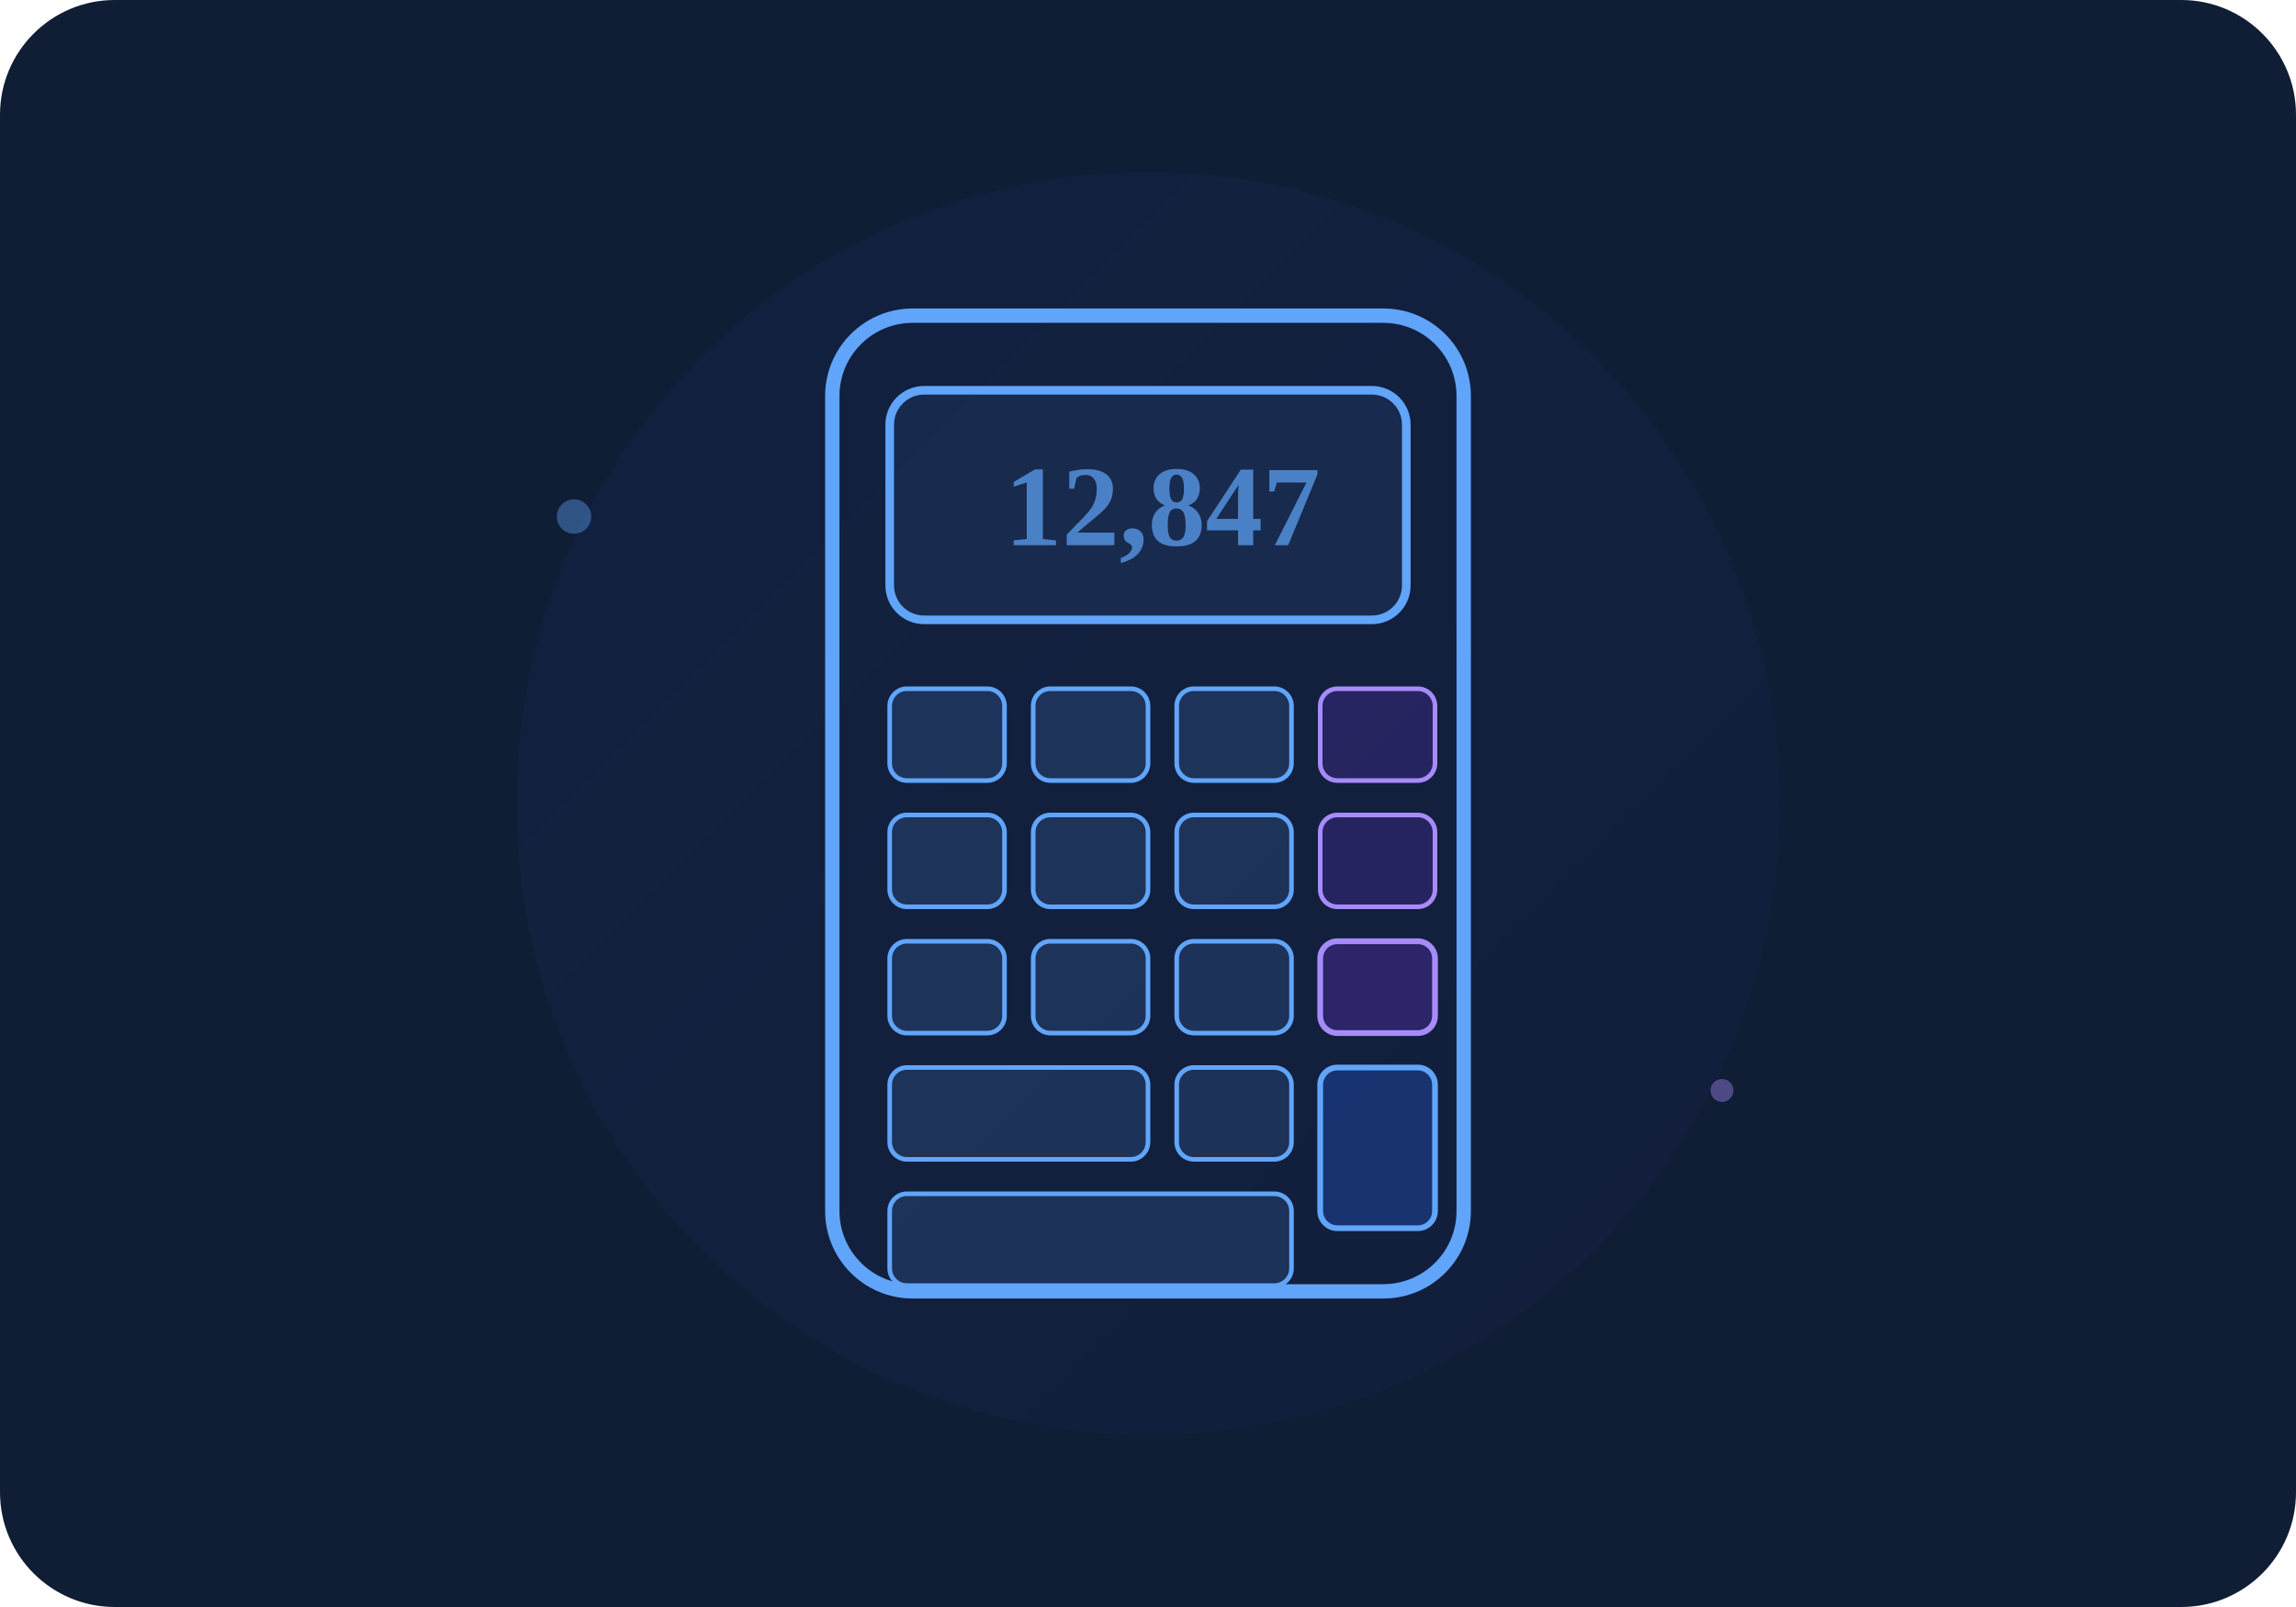
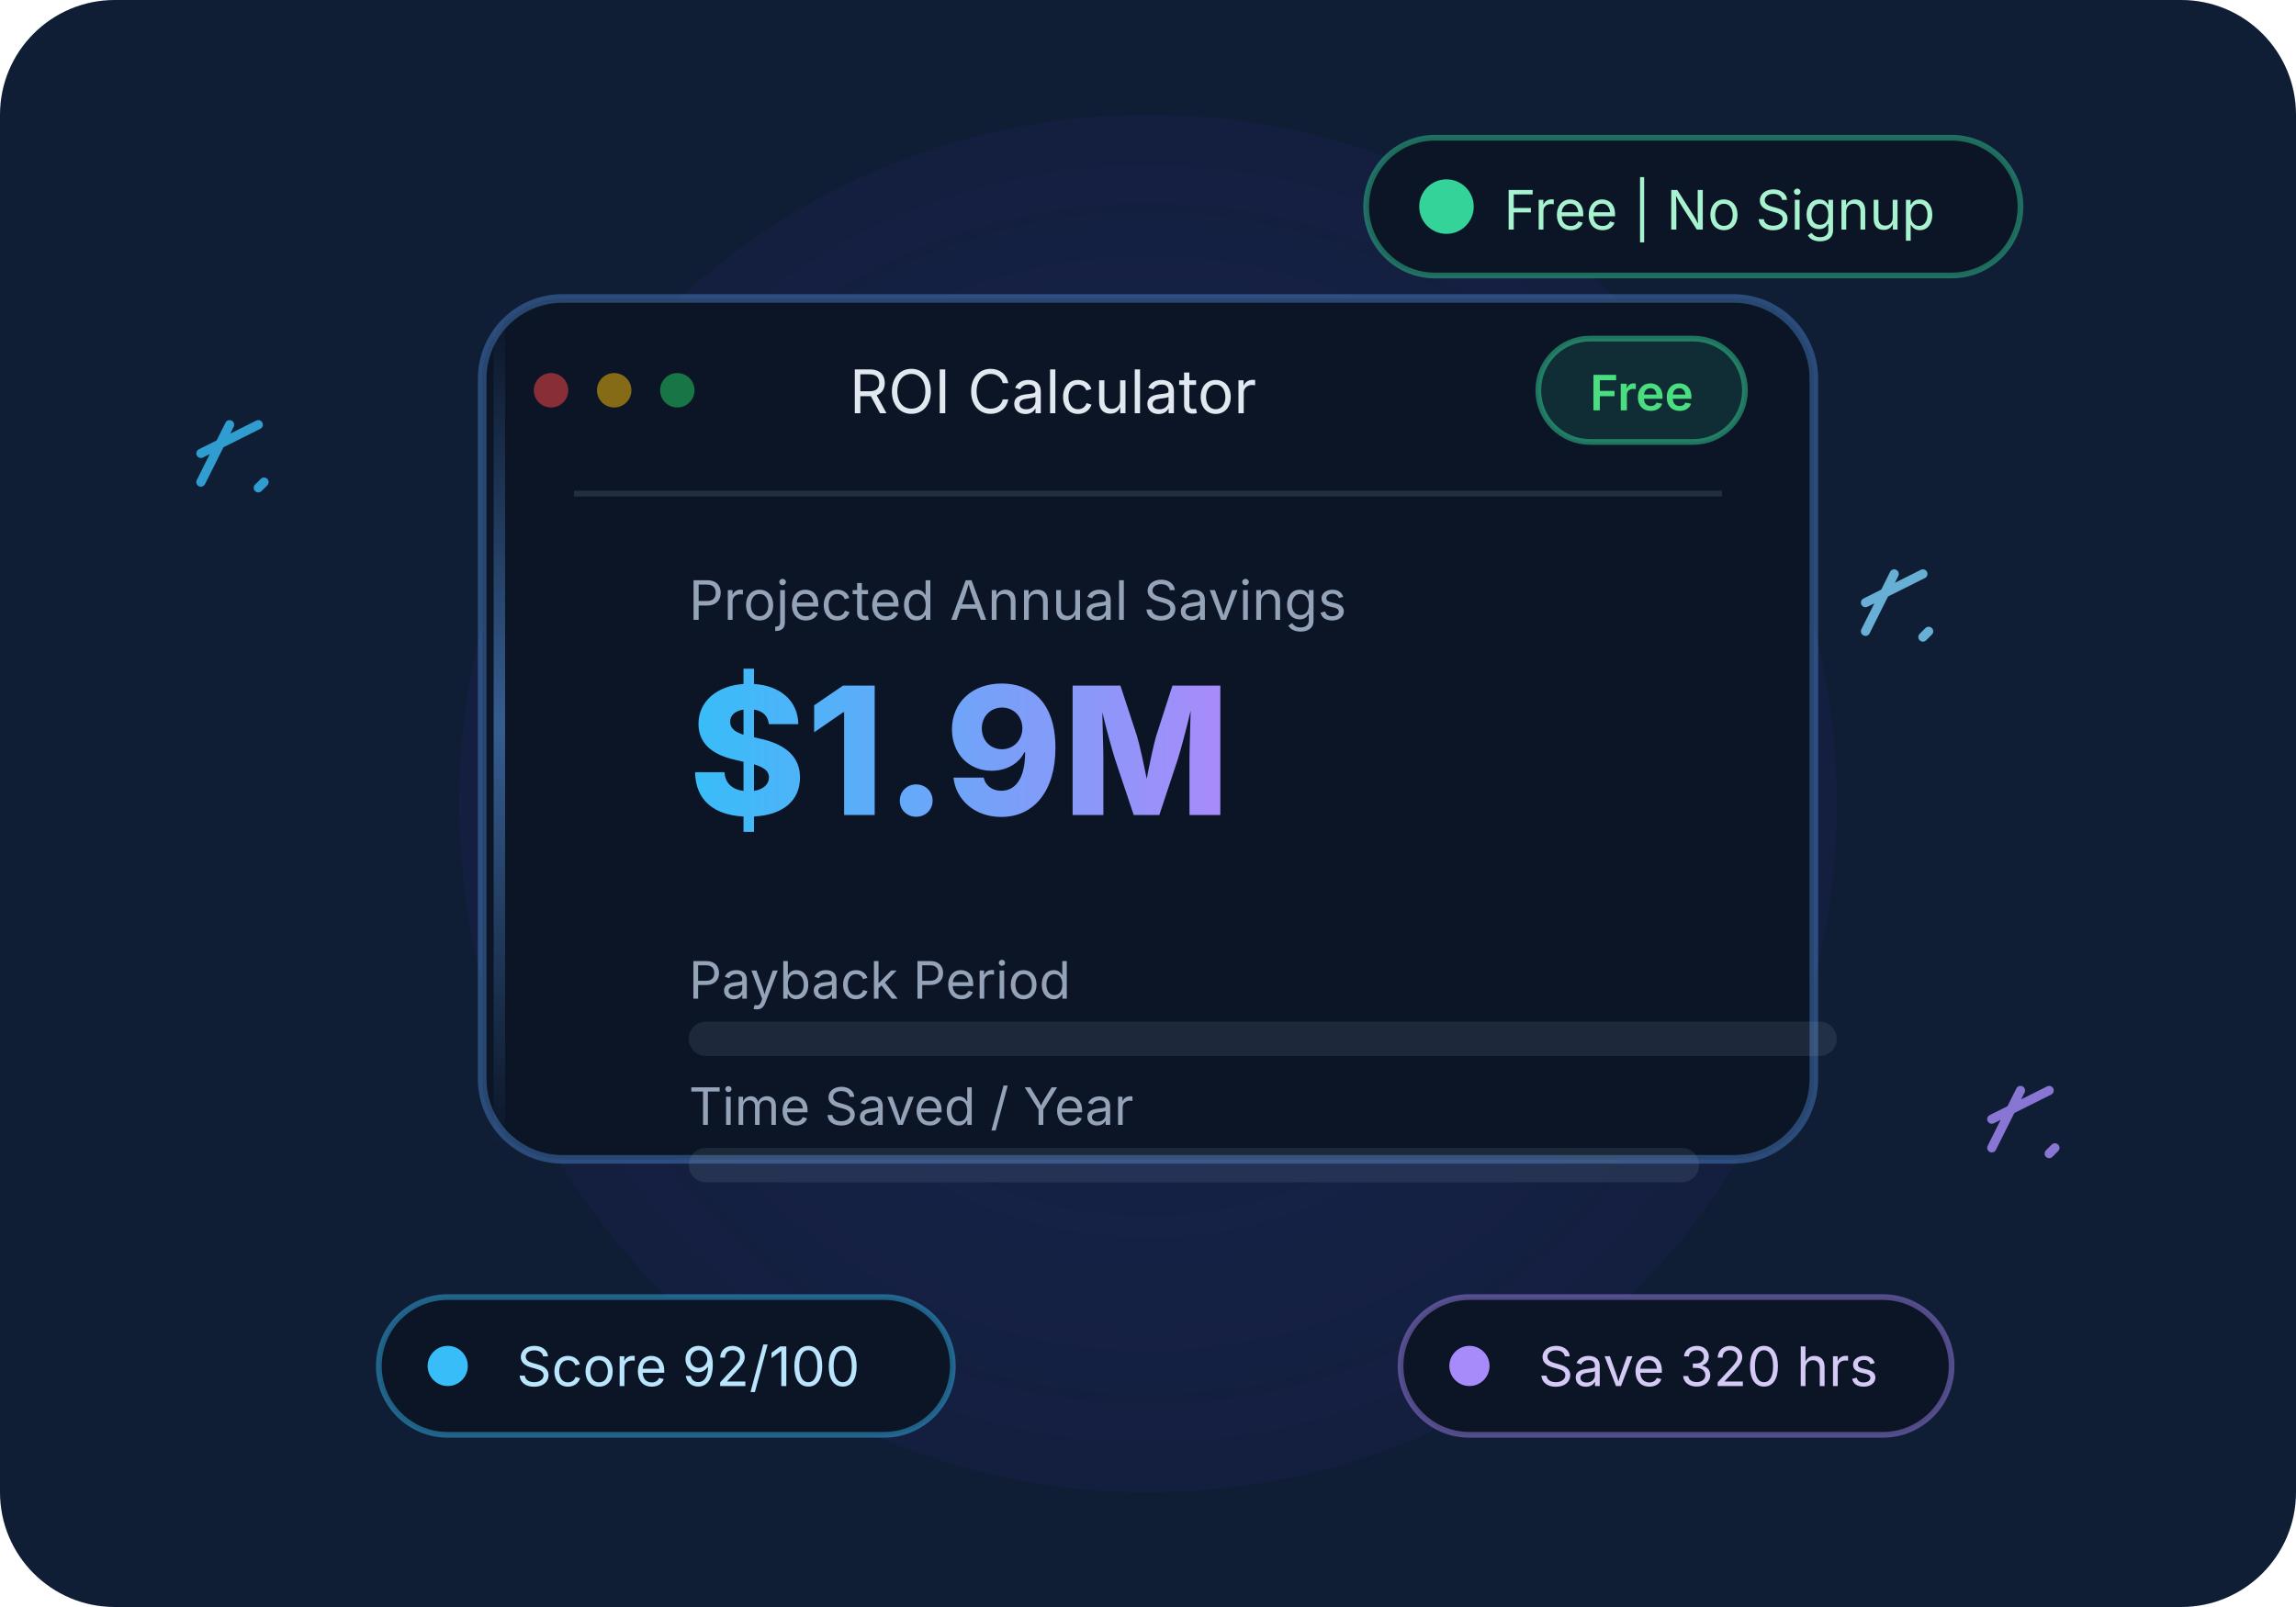
- <svg xmlns="http://www.w3.org/2000/svg" viewBox="0 0 400 280" fill="none">
+ <svg xmlns="http://www.w3.org/2000/svg" viewBox="0 0 400 280" fill="none" font-family="Inter, Arial, sans-serif">
  <defs>
-     <linearGradient id="toolGrad" x1="0%" y1="0%" x2="100%" y2="100%">
-       <stop offset="0%" style="stop-color:#2563eb;stop-opacity:0.12" />
+     <radialGradient id="toolGrad" cx="50%" cy="50%" r="60%">
+       <stop offset="0%" style="stop-color:#2563eb;stop-opacity:0.18" />
      <stop offset="100%" style="stop-color:#7c3aed;stop-opacity:0.06" />
+     </radialGradient>
+     <linearGradient id="barGrad" x1="0%" y1="0%" x2="100%" y2="0%">
+       <stop offset="0%" style="stop-color:#38bdf8" />
+       <stop offset="100%" style="stop-color:#a78bfa" />
+     </linearGradient>
+     <linearGradient id="scanGrad" x1="0%" y1="0%" x2="0%" y2="100%">
+       <stop offset="0%" style="stop-color:#60a5fa;stop-opacity:0" />
+       <stop offset="50%" style="stop-color:#60a5fa;stop-opacity:0.5" />
+       <stop offset="100%" style="stop-color:#60a5fa;stop-opacity:0" />
    </linearGradient>
  </defs>
  <rect width="400" height="280" rx="20" fill="#0f1d35" />
-   <circle cx="200" cy="140" r="110" fill="url(#toolGrad)" opacity="0.5" />
-   <rect x="145" y="55" width="110" height="170" rx="14" fill="none" stroke="#60a5fa" stroke-width="2.5" />
-   <rect x="155" y="68" width="90" height="40" rx="6" fill="rgba(96,165,250,0.08)" stroke="#60a5fa" stroke-width="1.5" />
-   <text x="230" y="95" fill="#60a5fa" font-size="20" font-weight="700" text-anchor="end" opacity="0.7">12,847</text>
-   <rect x="155" y="120" width="20" height="16" rx="3" fill="rgba(96,165,250,0.15)" stroke="#60a5fa" stroke-width="0.8" />
-   <rect x="180" y="120" width="20" height="16" rx="3" fill="rgba(96,165,250,0.15)" stroke="#60a5fa" stroke-width="0.8" />
-   <rect x="205" y="120" width="20" height="16" rx="3" fill="rgba(96,165,250,0.15)" stroke="#60a5fa" stroke-width="0.8" />
-   <rect x="230" y="120" width="20" height="16" rx="3" fill="rgba(124,58,237,0.2)" stroke="#a78bfa" stroke-width="0.8" />
-   <rect x="155" y="142" width="20" height="16" rx="3" fill="rgba(96,165,250,0.15)" stroke="#60a5fa" stroke-width="0.8" />
-   <rect x="180" y="142" width="20" height="16" rx="3" fill="rgba(96,165,250,0.15)" stroke="#60a5fa" stroke-width="0.8" />
-   <rect x="205" y="142" width="20" height="16" rx="3" fill="rgba(96,165,250,0.15)" stroke="#60a5fa" stroke-width="0.8" />
-   <rect x="230" y="142" width="20" height="16" rx="3" fill="rgba(124,58,237,0.2)" stroke="#a78bfa" stroke-width="0.8" />
-   <rect x="155" y="164" width="20" height="16" rx="3" fill="rgba(96,165,250,0.15)" stroke="#60a5fa" stroke-width="0.8" />
-   <rect x="180" y="164" width="20" height="16" rx="3" fill="rgba(96,165,250,0.15)" stroke="#60a5fa" stroke-width="0.8" />
-   <rect x="205" y="164" width="20" height="16" rx="3" fill="rgba(96,165,250,0.15)" stroke="#60a5fa" stroke-width="0.8" />
-   <rect x="230" y="164" width="20" height="16" rx="3" fill="rgba(124,58,237,0.25)" stroke="#a78bfa" stroke-width="1" />
-   <rect x="155" y="186" width="45" height="16" rx="3" fill="rgba(96,165,250,0.15)" stroke="#60a5fa" stroke-width="0.8" />
-   <rect x="205" y="186" width="20" height="16" rx="3" fill="rgba(96,165,250,0.15)" stroke="#60a5fa" stroke-width="0.8" />
-   <rect x="230" y="186" width="20" height="28" rx="3" fill="rgba(37,99,235,0.3)" stroke="#60a5fa" stroke-width="1" />
-   <rect x="155" y="208" width="70" height="16" rx="3" fill="rgba(96,165,250,0.15)" stroke="#60a5fa" stroke-width="0.8" />
-   <circle cx="100" cy="90" r="3" fill="#60a5fa" opacity="0.4">
-     <animate attributeName="opacity" values="0.2;0.6;0.2" dur="2.5s" repeatCount="indefinite" />
-   </circle>
-   <circle cx="300" cy="190" r="2" fill="#a78bfa" opacity="0.4">
-     <animate attributeName="opacity" values="0.2;0.6;0.2" dur="3s" repeatCount="indefinite" />
-   </circle>
+   <circle cx="200" cy="140" r="120" fill="url(#toolGrad)" opacity="0.7" />
+   <g opacity="0.8">
+     <path d="M40,74 l-5,10 M35,79 l10,-5 M46,84 l-1,1" stroke="#38bdf8" stroke-width="1.6" stroke-linecap="round">
+       <animate attributeName="opacity" values="0.25;1;0.25" dur="2.4s" repeatCount="indefinite" />
+     </path>
+     <path d="M330,100 l-5,10 M325,105 l10,-5 M336,110 l-1,1" stroke="#7dd3fc" stroke-width="1.6" stroke-linecap="round">
+       <animate attributeName="opacity" values="1;0.25;1" dur="3s" begin="0.5s" repeatCount="indefinite" />
+     </path>
+     <path d="M352,190 l-5,10 M347,195 l10,-5 M358,200 l-1,1" stroke="#a78bfa" stroke-width="1.6" stroke-linecap="round">
+       <animate attributeName="opacity" values="0.25;1;0.25" dur="2.7s" begin="0.9s" repeatCount="indefinite" />
+     </path>
+   </g>
+   <g>
+     <rect x="238" y="24" width="114" height="24" rx="12" fill="#0b1526" stroke="rgba(52,211,153,0.45)" />
+     <circle cx="252" cy="36" r="4" fill="#34d399">
+       <animate attributeName="opacity" values="1;0.25;1" dur="1.6s" repeatCount="indefinite" />
+     </circle>
+     <circle cx="252" cy="36" r="4" fill="none" stroke="#34d399" stroke-width="1.5">
+       <animate attributeName="r" values="4;11" dur="1.6s" repeatCount="indefinite" />
+       <animate attributeName="opacity" values="0.8;0" dur="1.6s" repeatCount="indefinite" />
+     </circle>
+     <text x="262" y="40" font-size="9.5" fill="#a7f3d0">Free | No Signup</text>
+   </g>
+   <rect x="84" y="52" width="232" height="150" rx="14" fill="#0b1526" stroke="rgba(96,165,250,0.35)" stroke-width="1.5" />
+   <circle cx="96" cy="68" r="3" fill="#ef4444" opacity="0.55" />
+   <circle cx="107" cy="68" r="3" fill="#eab308" opacity="0.55" />
+   <circle cx="118" cy="68" r="3" fill="#22c55e" opacity="0.55" />
+   <text x="148" y="72" font-size="10.5" fill="#e2e8f0">ROI Calculator</text>
+   <rect x="268" y="59" width="36" height="18" rx="9" fill="rgba(52,211,153,0.12)" stroke="rgba(52,211,153,0.5)" stroke-width="1" />
+   <text x="286" y="71.5" text-anchor="middle" font-size="8.5" font-weight="600" fill="#4ade80">Free</text>
+   <rect x="86" y="54" width="2" height="146" fill="url(#scanGrad)">
+     <animate attributeName="x" values="84;316" dur="4.5s" repeatCount="indefinite" />
+     <animate attributeName="opacity" values="0;0.5;0" dur="4.5s" repeatCount="indefinite" />
+   </rect>
+   <line x1="100" y1="86" x2="300" y2="86" stroke="rgba(148,163,184,0.18)" stroke-width="1" />
+   <text x="120" y="108" font-size="9.5" fill="#94a3b8">Projected Annual Savings</text>
+   <text x="120" y="142" font-size="31" font-weight="800" fill="url(#barGrad)">
+     <animate attributeName="opacity" values="0;1" dur="0.6s" begin="0.35s" fill="freeze" />$1.9M
+   </text>
+   <rect x="120" y="150" width="0" height="3" rx="1.5" fill="#34d399">
+     <animate attributeName="width" from="0" to="128" dur="1.6s" begin="0.55s" fill="freeze" />
+   </rect>
+   <g>
+     <text x="120" y="174" font-size="9" fill="#94a3b8">Payback Period</text>
+     <rect x="120" y="178" width="200" height="6" rx="3" fill="rgba(148,163,184,0.14)" />
+     <rect x="120" y="178" width="0" height="6" rx="3" fill="url(#barGrad)">
+       <animate attributeName="width" from="0" to="152" dur="1.4s" begin="0.9s" fill="freeze" />
+     </rect>
+   </g>
+   <g>
+     <text x="120" y="196" font-size="9" fill="#94a3b8">Time Saved / Year</text>
+     <rect x="120" y="200" width="176" height="6" rx="3" fill="rgba(148,163,184,0.14)" />
+     <rect x="120" y="200" width="0" height="6" rx="3" fill="url(#barGrad)">
+       <animate attributeName="width" from="0" to="126" dur="1.4s" begin="1.2s" fill="freeze" />
+     </rect>
+   </g>
+   <g>
+     <rect x="66" y="226" width="100" height="24" rx="12" fill="#0b1526" stroke="rgba(56,189,248,0.45)" />
+     <circle cx="78" cy="238" r="3.5" fill="#38bdf8">
+       <animate attributeName="opacity" values="1;0.25;1" dur="2s" repeatCount="indefinite" />
+     </circle>
+     <text x="90" y="241.5" font-size="9.5" fill="#bae6fd">Score 92/100</text>
+   </g>
+   <g>
+     <rect x="244" y="226" width="96" height="24" rx="12" fill="#0b1526" stroke="rgba(167,139,250,0.45)" />
+     <circle cx="256" cy="238" r="3.5" fill="#a78bfa">
+       <animate attributeName="opacity" values="1;0.25;1" dur="2s" begin="0.4s" repeatCount="indefinite" />
+     </circle>
+     <text x="268" y="241.5" font-size="9.5" fill="#d5c9f5">Save 320 hrs</text>
+   </g>
</svg>
